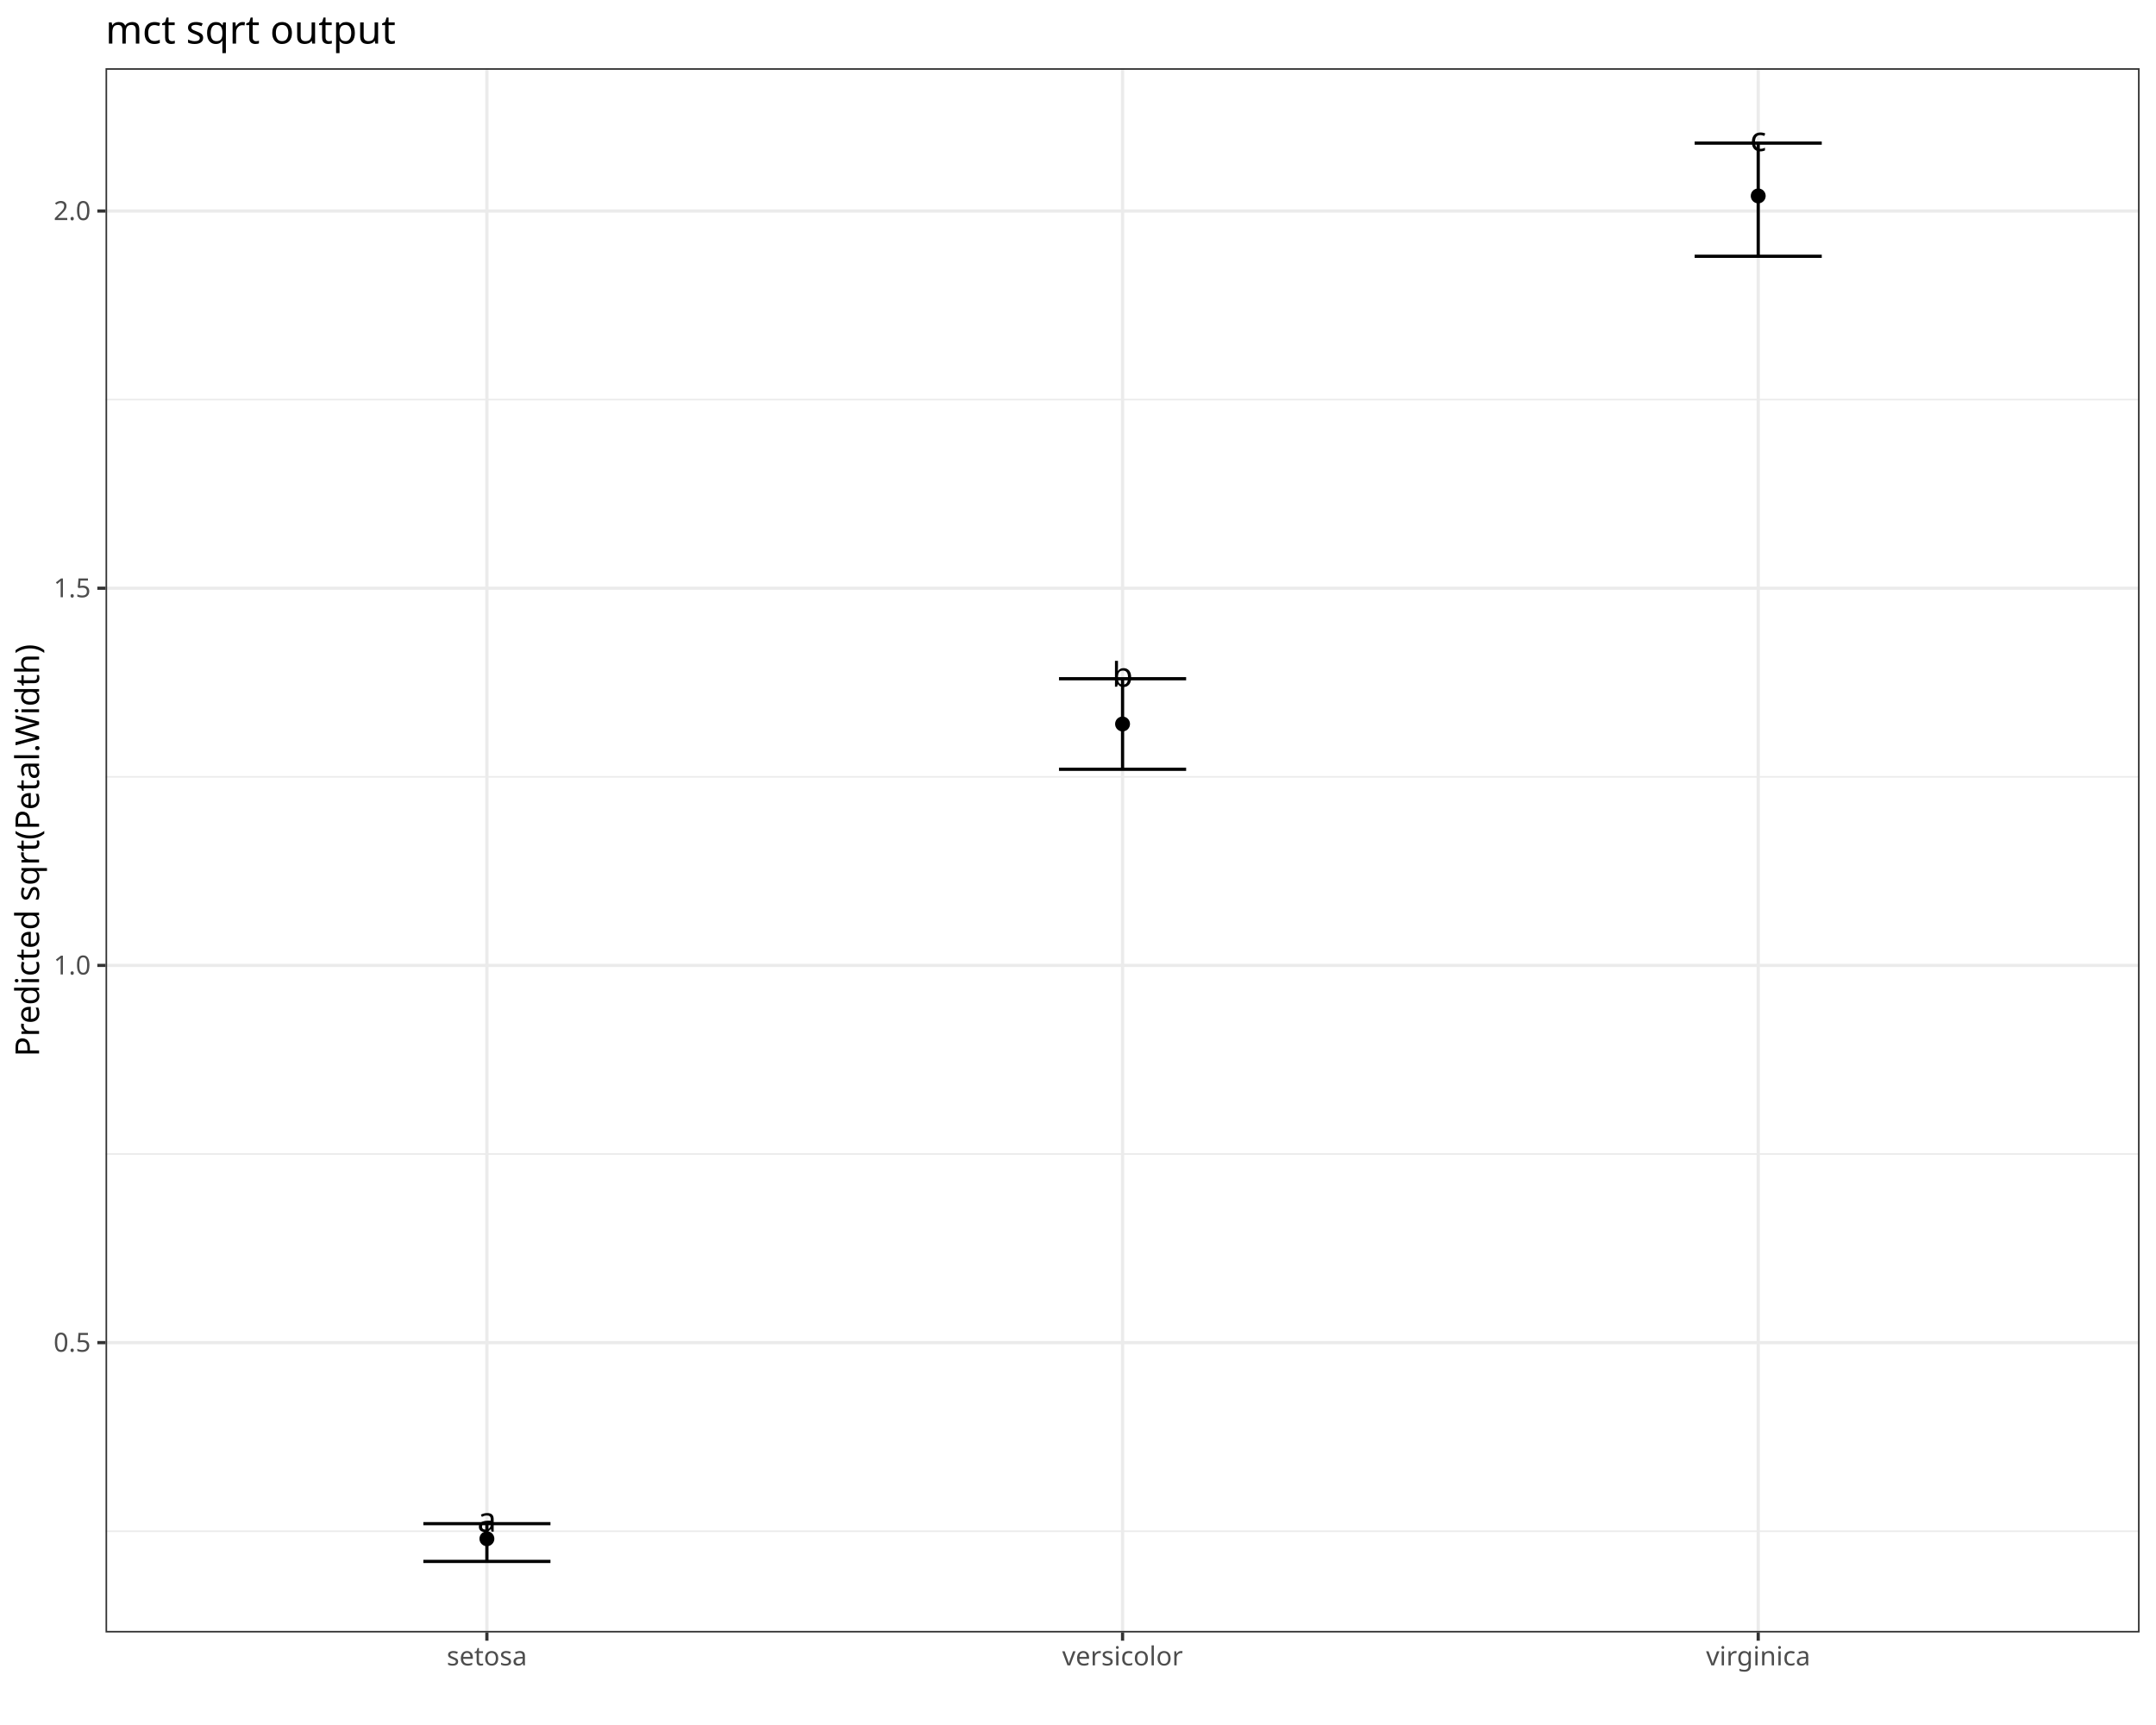
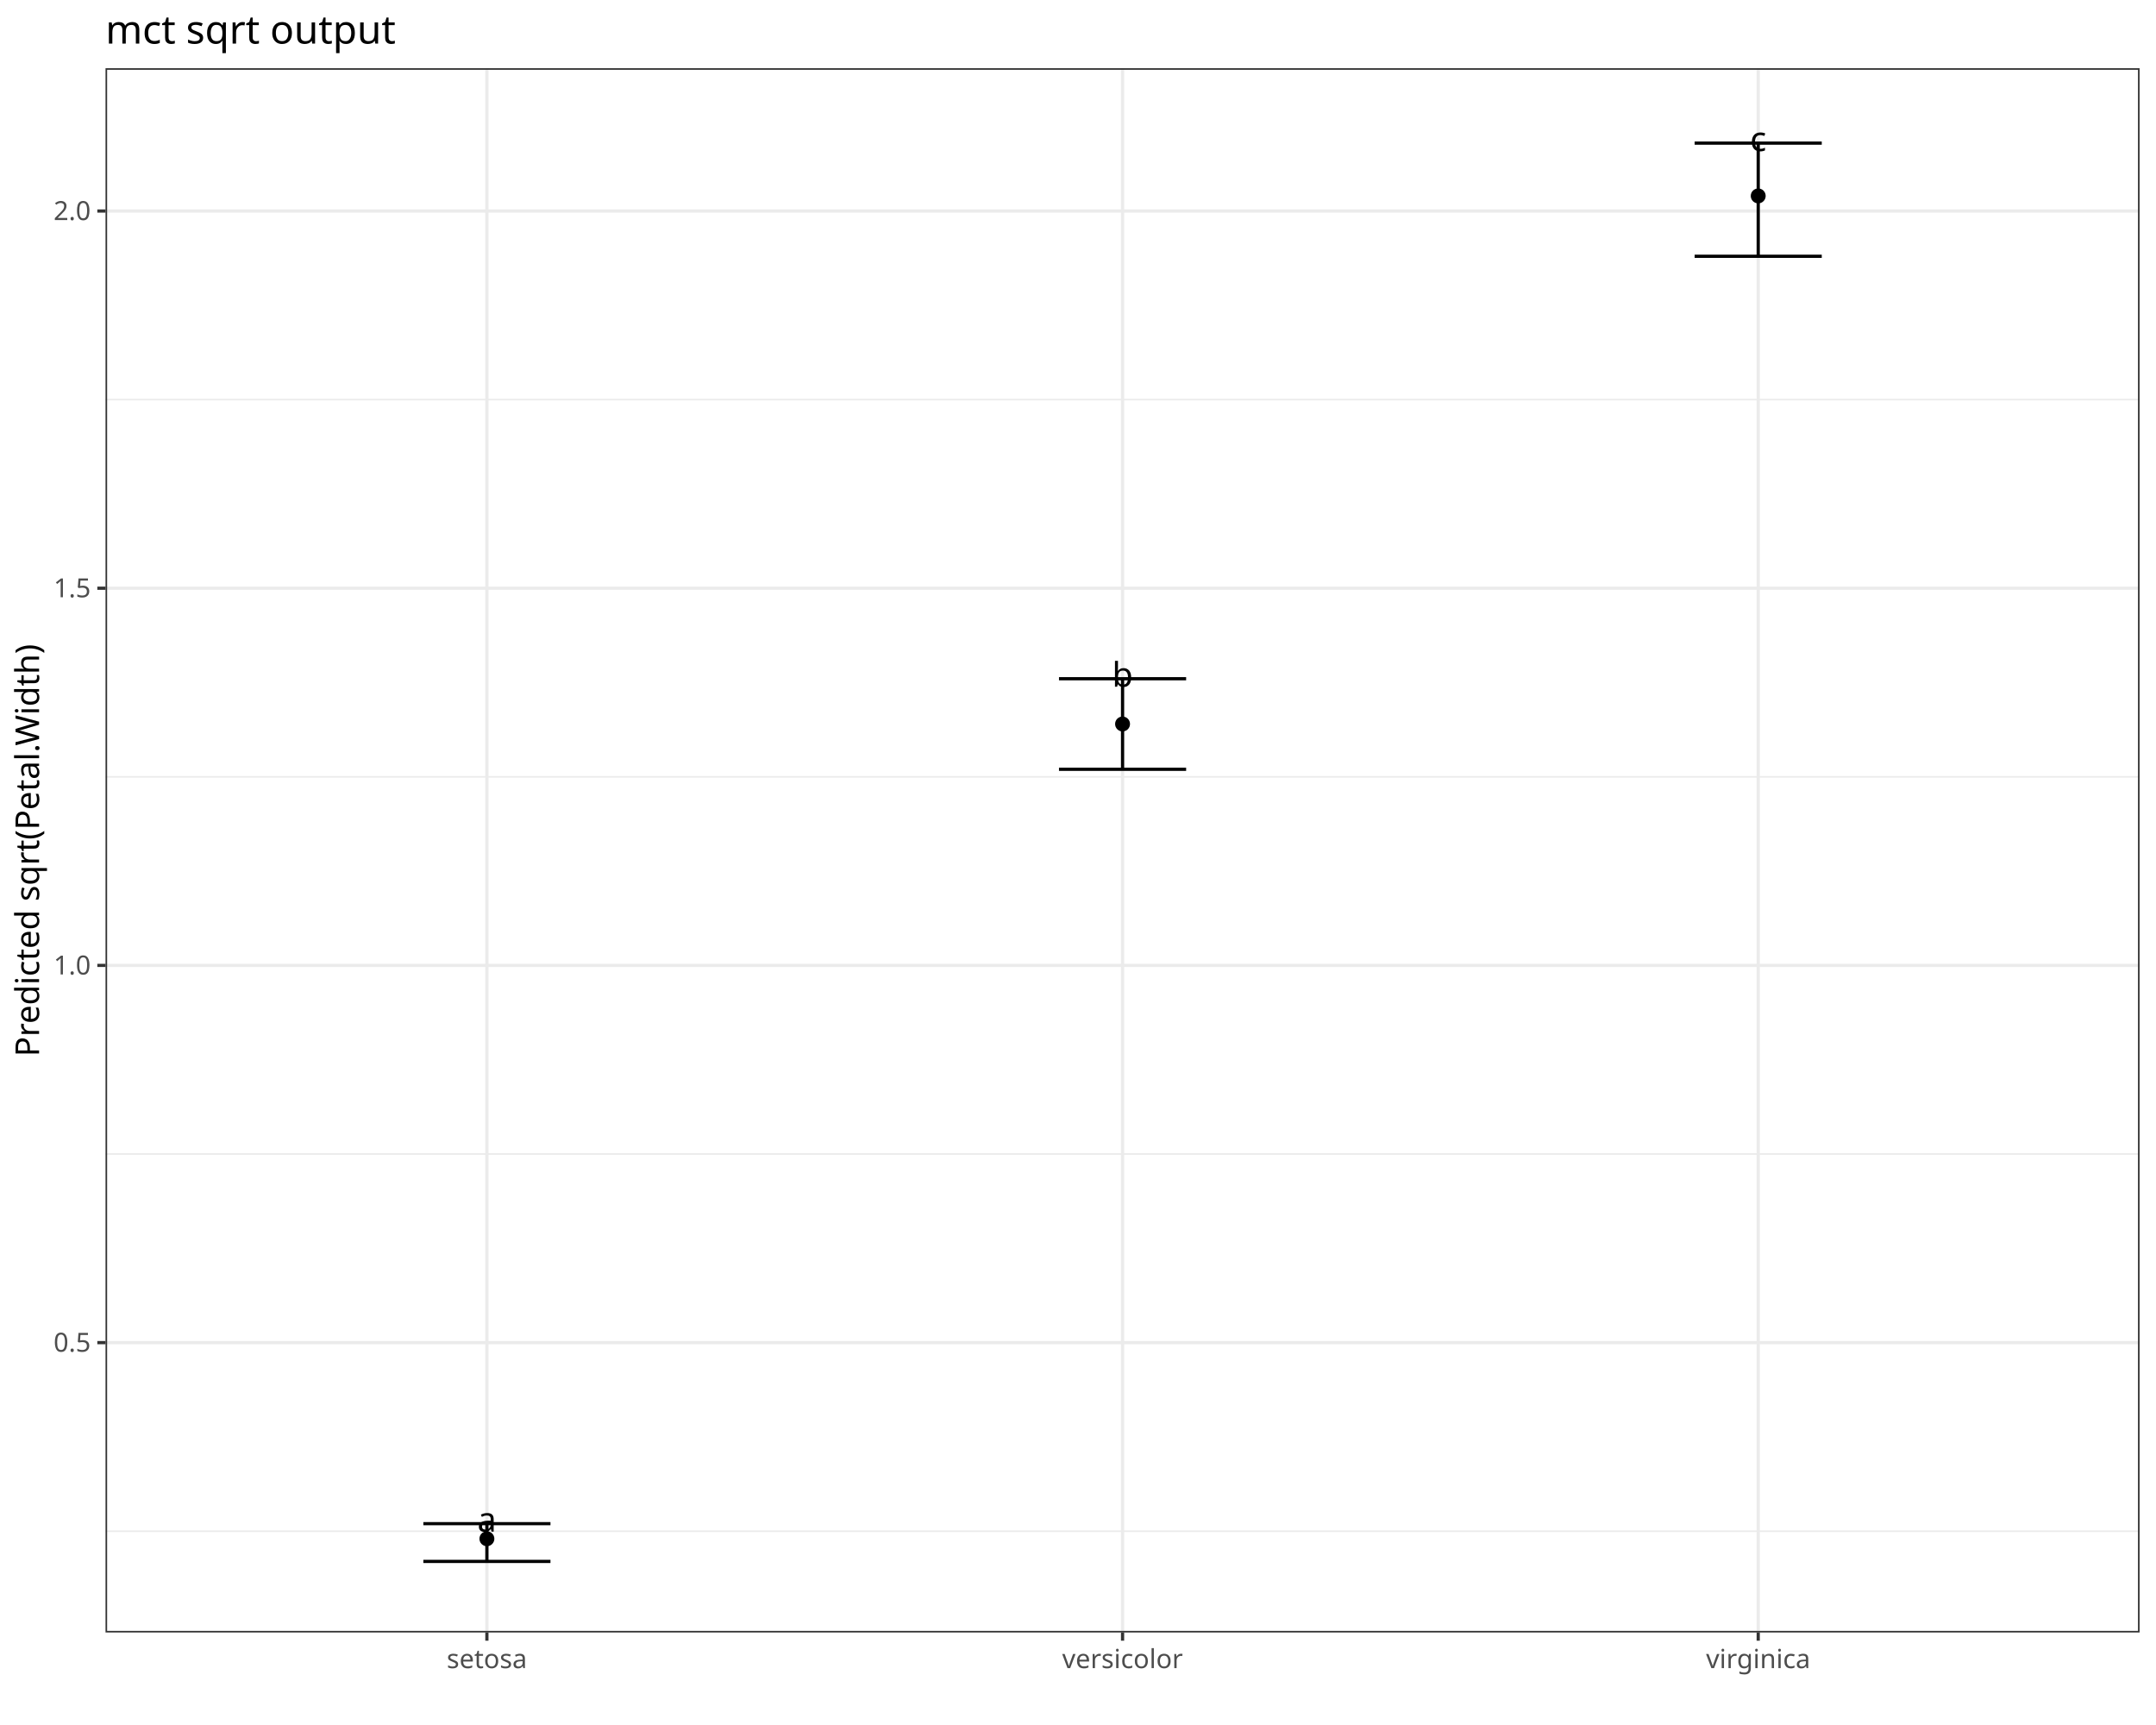
<svg xmlns="http://www.w3.org/2000/svg" class="svglite" data-engine-version="2.0" width="720.00pt" height="576.00pt" viewBox="0 0 720.00 576.00">
  <defs>
    <style type="text/css">
    .svglite line, .svglite polyline, .svglite polygon, .svglite path, .svglite rect, .svglite circle {
      fill: none;
      stroke: #000000;
      stroke-linecap: round;
      stroke-linejoin: round;
      stroke-miterlimit: 10.00;
    }
  </style>
  </defs>
  <rect width="100%" height="100%" style="stroke: none; fill: #FFFFFF;" />
  <defs>
    <clipPath id="cpMC4wMHw3MjAuMDB8MC4wMHw1NzYuMDA=">
      <rect x="0.00" y="0.00" width="720.00" height="576.00" />
    </clipPath>
  </defs>
  <g clip-path="url(#cpMC4wMHw3MjAuMDB8MC4wMHw1NzYuMDA=)">
    <rect x="0.00" y="0.00" width="720.00" height="576.00" style="stroke-width: 1.07; stroke: #FFFFFF; fill: #FFFFFF;" />
  </g>
  <defs>
    <clipPath id="cpMzUuMjR8NzE0LjUyfDIyLjc4fDU0NS4xMQ==">
      <rect x="35.24" y="22.78" width="679.28" height="522.33" />
    </clipPath>
  </defs>
  <g clip-path="url(#cpMzUuMjR8NzE0LjUyfDIyLjc4fDU0NS4xMQ==)">
    <rect x="35.24" y="22.78" width="679.28" height="522.33" style="stroke-width: 1.07; stroke: none; fill: #FFFFFF;" />
    <polyline points="35.24,511.29 714.52,511.29 " style="stroke-width: 0.53; stroke: #EBEBEB; stroke-linecap: butt;" />
    <polyline points="35.24,385.34 714.52,385.34 " style="stroke-width: 0.53; stroke: #EBEBEB; stroke-linecap: butt;" />
    <polyline points="35.24,259.39 714.52,259.39 " style="stroke-width: 0.53; stroke: #EBEBEB; stroke-linecap: butt;" />
    <polyline points="35.24,133.43 714.52,133.43 " style="stroke-width: 0.53; stroke: #EBEBEB; stroke-linecap: butt;" />
    <polyline points="35.24,448.32 714.52,448.32 " style="stroke-width: 1.07; stroke: #EBEBEB; stroke-linecap: butt;" />
    <polyline points="35.24,322.36 714.52,322.36 " style="stroke-width: 1.07; stroke: #EBEBEB; stroke-linecap: butt;" />
    <polyline points="35.24,196.41 714.52,196.41 " style="stroke-width: 1.07; stroke: #EBEBEB; stroke-linecap: butt;" />
    <polyline points="35.24,70.46 714.52,70.46 " style="stroke-width: 1.07; stroke: #EBEBEB; stroke-linecap: butt;" />
    <polyline points="162.60,545.11 162.60,22.78 " style="stroke-width: 1.07; stroke: #EBEBEB; stroke-linecap: butt;" />
    <polyline points="374.88,545.11 374.88,22.78 " style="stroke-width: 1.07; stroke: #EBEBEB; stroke-linecap: butt;" />
    <polyline points="587.16,545.11 587.16,22.78 " style="stroke-width: 1.07; stroke: #EBEBEB; stroke-linecap: butt;" />
    <circle cx="162.60" cy="513.81" r="2.49" style="stroke-width: 0.71; stroke: none; fill: #000000;" />
    <circle cx="374.88" cy="241.75" r="2.49" style="stroke-width: 0.71; stroke: none; fill: #000000;" />
    <circle cx="587.16" cy="65.42" r="2.49" style="stroke-width: 0.71; stroke: none; fill: #000000;" />
    <polyline points="141.38,508.77 183.83,508.77 " style="stroke-width: 1.07; stroke-linecap: butt;" />
    <polyline points="162.60,508.77 162.60,521.37 " style="stroke-width: 1.07; stroke-linecap: butt;" />
    <polyline points="141.38,521.37 183.83,521.37 " style="stroke-width: 1.07; stroke-linecap: butt;" />
    <polyline points="353.65,226.64 396.11,226.64 " style="stroke-width: 1.07; stroke-linecap: butt;" />
    <polyline points="374.88,226.64 374.88,256.87 " style="stroke-width: 1.07; stroke-linecap: butt;" />
    <polyline points="353.65,256.87 396.11,256.87 " style="stroke-width: 1.07; stroke-linecap: butt;" />
    <polyline points="565.93,47.79 608.38,47.79 " style="stroke-width: 1.07; stroke-linecap: butt;" />
    <polyline points="587.16,47.79 587.16,85.57 " style="stroke-width: 1.07; stroke-linecap: butt;" />
    <polyline points="565.93,85.57 608.38,85.57 " style="stroke-width: 1.07; stroke-linecap: butt;" />
    <text x="162.60" y="511.43" text-anchor="middle" style="font-size: 11.38px; font-family: sans;" textLength="6.33px" lengthAdjust="spacingAndGlyphs">a</text>
    <text x="374.88" y="229.30" text-anchor="middle" style="font-size: 11.38px; font-family: sans;" textLength="6.33px" lengthAdjust="spacingAndGlyphs">b</text>
    <text x="587.16" y="50.44" text-anchor="middle" style="font-size: 11.38px; font-family: sans;" textLength="5.70px" lengthAdjust="spacingAndGlyphs">c</text>
    <rect x="35.24" y="22.78" width="679.28" height="522.33" style="stroke-width: 1.07; stroke: #333333;" />
  </g>
  <g clip-path="url(#cpMC4wMHw3MjAuMDB8MC4wMHw1NzYuMDA=)">
    <text x="30.31" y="451.35" text-anchor="end" style="font-size: 8.80px; fill: #4D4D4D; font-family: sans;" textLength="12.23px" lengthAdjust="spacingAndGlyphs">0.5</text>
    <text x="30.31" y="325.39" text-anchor="end" style="font-size: 8.80px; fill: #4D4D4D; font-family: sans;" textLength="12.23px" lengthAdjust="spacingAndGlyphs">1.0</text>
    <text x="30.31" y="199.44" text-anchor="end" style="font-size: 8.80px; fill: #4D4D4D; font-family: sans;" textLength="12.23px" lengthAdjust="spacingAndGlyphs">1.5</text>
    <text x="30.31" y="73.48" text-anchor="end" style="font-size: 8.80px; fill: #4D4D4D; font-family: sans;" textLength="12.23px" lengthAdjust="spacingAndGlyphs">2.0</text>
    <polyline points="32.50,448.32 35.24,448.32 " style="stroke-width: 1.07; stroke: #333333; stroke-linecap: butt;" />
    <polyline points="32.50,322.36 35.24,322.36 " style="stroke-width: 1.07; stroke: #333333; stroke-linecap: butt;" />
    <polyline points="32.50,196.41 35.24,196.41 " style="stroke-width: 1.07; stroke: #333333; stroke-linecap: butt;" />
    <polyline points="32.50,70.46 35.24,70.46 " style="stroke-width: 1.07; stroke: #333333; stroke-linecap: butt;" />
    <polyline points="162.60,547.85 162.60,545.11 " style="stroke-width: 1.07; stroke: #333333; stroke-linecap: butt;" />
    <polyline points="374.88,547.85 374.88,545.11 " style="stroke-width: 1.07; stroke: #333333; stroke-linecap: butt;" />
    <polyline points="587.16,547.85 587.16,545.11 " style="stroke-width: 1.07; stroke: #333333; stroke-linecap: butt;" />
-     <text x="162.60" y="556.10" text-anchor="middle" style="font-size: 8.80px; fill: #4D4D4D; font-family: sans;" textLength="25.94px" lengthAdjust="spacingAndGlyphs">setosa</text>
-     <text x="374.88" y="556.10" text-anchor="middle" style="font-size: 8.80px; fill: #4D4D4D; font-family: sans;" textLength="37.66px" lengthAdjust="spacingAndGlyphs">versicolor</text>
-     <text x="587.16" y="556.10" text-anchor="middle" style="font-size: 8.80px; fill: #4D4D4D; font-family: sans;" textLength="32.28px" lengthAdjust="spacingAndGlyphs">virginica</text>
+     <text x="162.60" y="557.01" text-anchor="middle" style="font-size: 8.80px; fill: #4D4D4D; font-family: sans;" textLength="25.94px" lengthAdjust="spacingAndGlyphs">setosa</text>
+     <text x="374.88" y="557.01" text-anchor="middle" style="font-size: 8.80px; fill: #4D4D4D; font-family: sans;" textLength="37.66px" lengthAdjust="spacingAndGlyphs">versicolor</text>
+     <text x="587.16" y="557.01" text-anchor="middle" style="font-size: 8.80px; fill: #4D4D4D; font-family: sans;" textLength="32.28px" lengthAdjust="spacingAndGlyphs">virginica</text>
    <text transform="translate(13.05,283.95) rotate(-90)" text-anchor="middle" style="font-size: 11.00px; font-family: sans;" textLength="131.45px" lengthAdjust="spacingAndGlyphs">Predicted sqrt(Petal.Width)</text>
    <text x="35.24" y="14.56" style="font-size: 13.20px; font-family: sans;" textLength="87.32px" lengthAdjust="spacingAndGlyphs">mct sqrt output</text>
  </g>
</svg>
